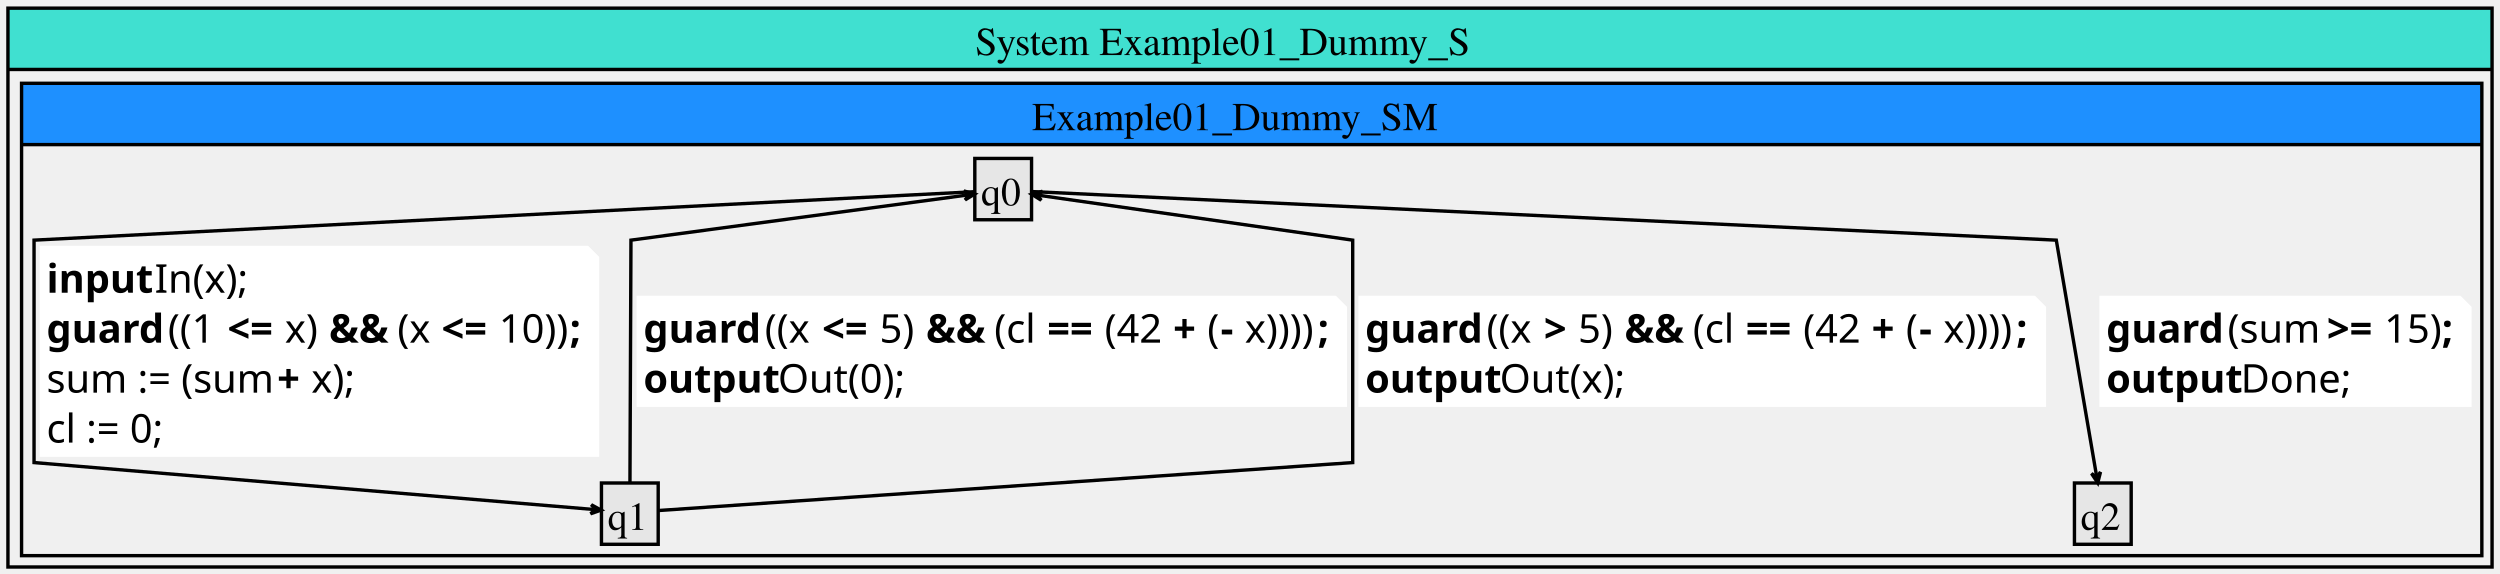
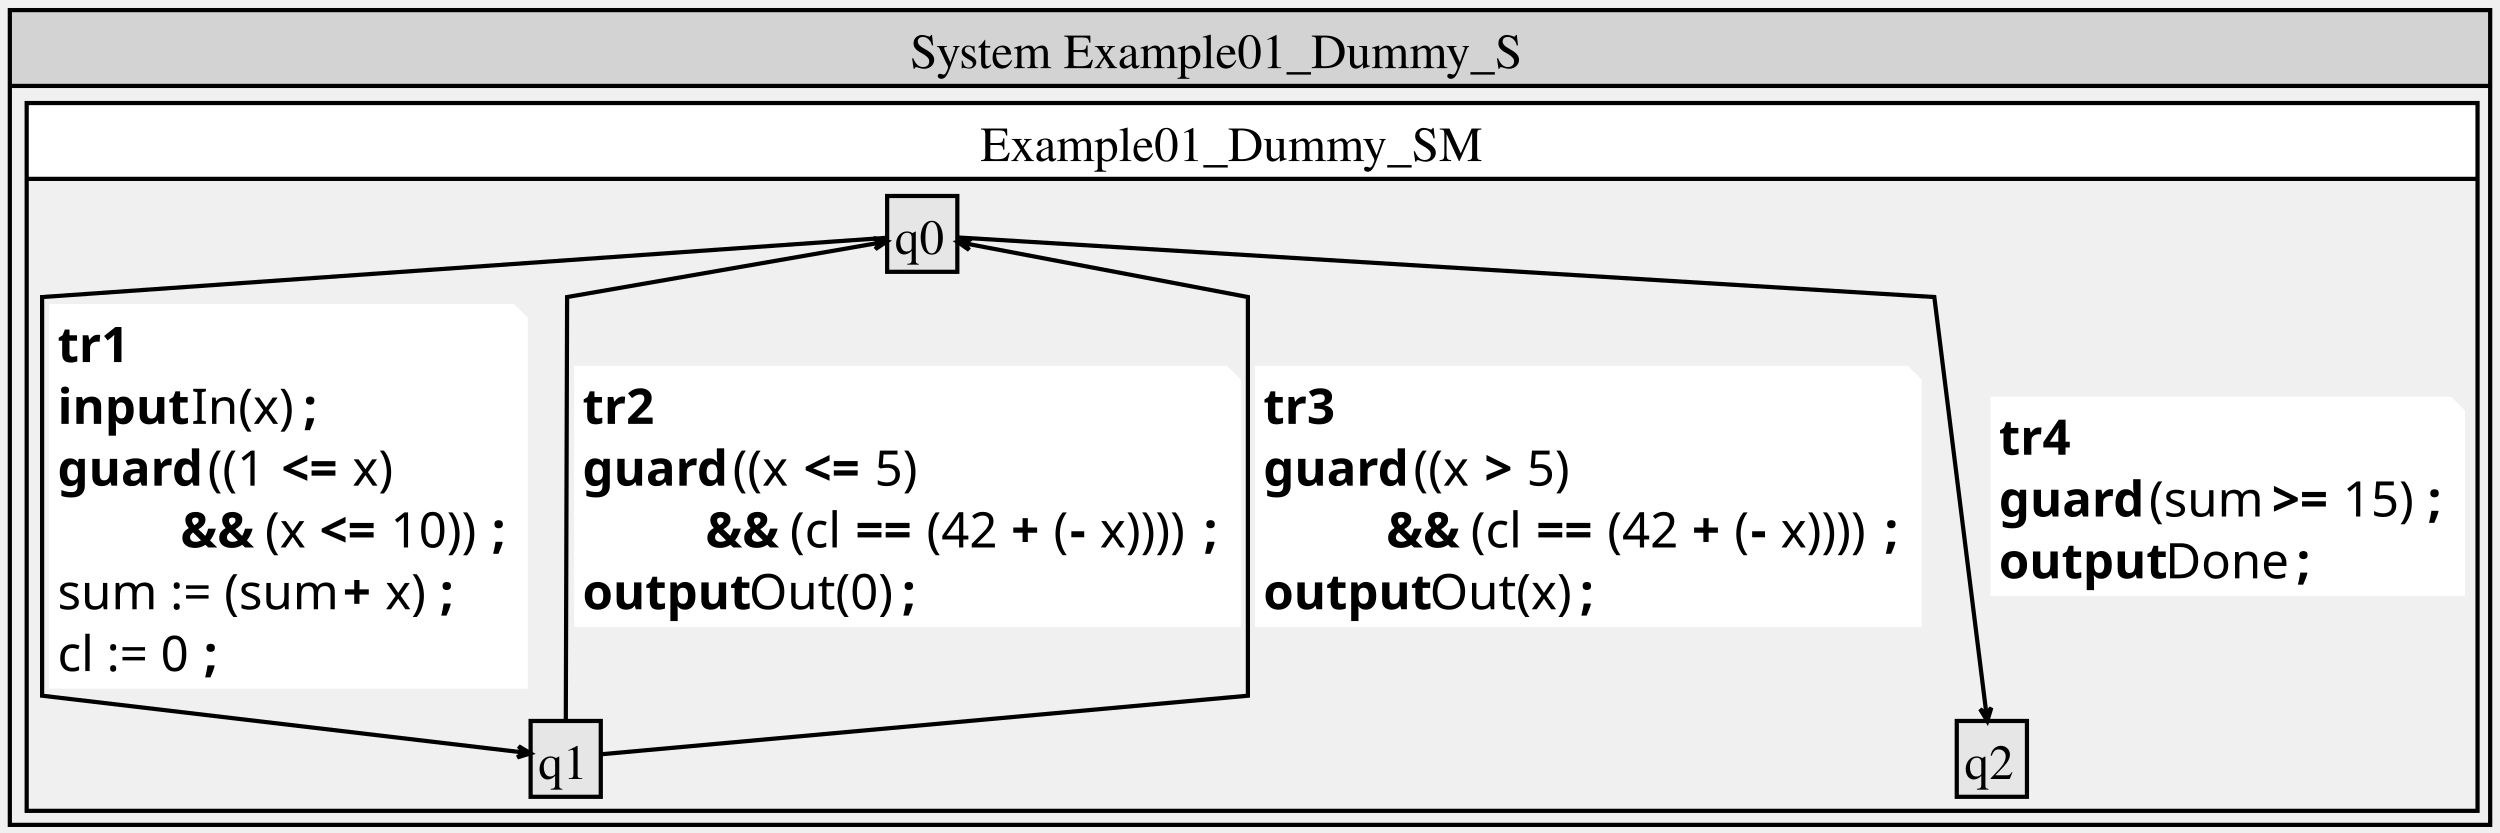
- <svg xmlns="http://www.w3.org/2000/svg" contentStyleType="text/css" data-diagram-type="STATE" height="505px" preserveAspectRatio="none" style="width:2203px;height:505px;background:#FFFFFF;" version="1.1" viewBox="0 0 2203 505" width="2203px" zoomAndPan="magnify">
+ <svg xmlns="http://www.w3.org/2000/svg" contentStyleType="text/css" data-diagram-type="STATE" height="593px" preserveAspectRatio="none" style="width:1781px;height:593px;background:#FFFFFF;" version="1.1" viewBox="0 0 1781 593" width="1781px" zoomAndPan="magnify">
  <defs />
  <g>
-     <rect fill="#40E0D0" height="54.023" style="stroke:#40E0D0;stroke-width:1;" width="2189" x="7" y="7.19" />
-     <rect fill="none" height="492.451" style="stroke:#000000;stroke-width:3;" width="2189" x="7" y="7.19" />
-     <line style="stroke:#000000;stroke-width:3;" x1="7" x2="2196" y1="61.214" y2="61.214" />
-     <text fill="#000000" font-family="Times" font-size="35" lengthAdjust="spacing" textLength="484.343" x="859.328" y="48.523">System Example01_Dummy_S</text>
-     <rect fill="#1E90FF" height="54.023" style="stroke:#1E90FF;stroke-width:1;" width="2168" x="19" y="73.404" />
-     <rect fill="none" height="416.237" style="stroke:#000000;stroke-width:3;" width="2168" x="19" y="73.404" />
-     <line style="stroke:#000000;stroke-width:3;" x1="19" x2="2187" y1="127.428" y2="127.428" />
-     <text fill="#000000" font-family="Times" font-size="35" lengthAdjust="spacing" textLength="387.085" x="909.457" y="114.737">Example01_Dummy_SM</text>
-     <rect fill="#E6E6E6" height="54.023" style="stroke:#000000;stroke-width:3;" width="50" x="859" y="139.618" />
-     <text fill="#000000" font-family="Times" font-size="35" lengthAdjust="spacing" textLength="38.931" x="864.535" y="180.951">q0</text>
-     <rect fill="#E6E6E6" height="54.023" style="stroke:#000000;stroke-width:3;" width="50" x="530" y="425.618" />
-     <text fill="#000000" font-family="Times" font-size="35" lengthAdjust="spacing" textLength="38.931" x="535.535" y="466.951">q1</text>
-     <rect fill="#E6E6E6" height="54.023" style="stroke:#000000;stroke-width:3;" width="50" x="1828" y="425.618" />
-     <text fill="#000000" font-family="Times" font-size="35" lengthAdjust="spacing" textLength="38.931" x="1833.535" y="466.951">q2</text>
-     <g class="link" data-entity-1="q0__1462784286728" data-entity-2="q1__1462784323704" data-source-line="98" data-uid="lnk2" id="link_q0__1462784286728_q1__1462784323704">
-       <path d="M858.9,168.908 C717.84,176.178 30,211.618 30,211.618 C30,211.618 30,407.618 30,407.618 C30,407.618 418.831,440.207 523.701,448.997" fill="none" id="q0__1462784286728-to-q1__1462784323704" style="stroke:#000000;stroke-width:3;" />
-       <polygon fill="#000000" points="529.68,449.498,521.045,444.76,524.697,449.08,520.377,452.733,529.68,449.498" style="stroke:#000000;stroke-width:3;" />
-       <path d="M35,216.618 L35,402.618 L528,402.618 L528,226.618 L518,216.618 L35,216.618" fill="#FFFFFF" style="stroke:none;stroke-width:0.5;" />
-       <path d="M518,216.618 L518,226.618 L528,226.618 L518,216.618" fill="#FFFFFF" style="stroke:none;stroke-width:0.5;" />
-       <text fill="#000000" font-family="sans-serif" font-size="35" font-weight="bold" lengthAdjust="spacing" textLength="85.518" x="41" y="257.951">input</text>
-       <text fill="#000000" font-family="sans-serif" font-size="35" lengthAdjust="spacing" textLength="79.724" x="136.242" y="257.951">In(x);</text>
-       <text fill="#000000" font-family="sans-serif" font-size="35" font-weight="bold" lengthAdjust="spacing" textLength="97.224" x="41" y="301.975">guard</text>
-       <text fill="#000000" font-family="sans-serif" font-size="35" lengthAdjust="spacing" textLength="42.776" x="147.948" y="301.975">((1</text>
-       <text fill="#000000" font-family="sans-serif" font-size="35" font-weight="bold" lengthAdjust="spacing" textLength="40.879" x="200.448" y="301.975">&lt;=</text>
-       <text fill="#000000" font-family="sans-serif" font-size="35" lengthAdjust="spacing" textLength="29.155" x="251.051" y="301.975">x)</text>
-       <text fill="#000000" font-family="sans-serif" font-size="35" font-weight="bold" lengthAdjust="spacing" textLength="50.552" x="289.931" y="301.975">&amp;&amp;</text>
-       <text fill="#000000" font-family="sans-serif" font-size="35" lengthAdjust="spacing" textLength="29.155" x="350.207" y="301.975">(x</text>
-       <text fill="#000000" font-family="sans-serif" font-size="35" font-weight="bold" lengthAdjust="spacing" textLength="40.879" x="389.086" y="301.975">&lt;=</text>
-       <text fill="#000000" font-family="sans-serif" font-size="35" lengthAdjust="spacing" textLength="62.241" x="439.689" y="301.975">10))</text>
-       <text fill="#000000" font-family="sans-serif" font-size="35" font-weight="bold" lengthAdjust="spacing" textLength="11.655" x="501.93" y="301.975">;</text>
-       <text fill="#000000" font-family="sans-serif" font-size="35" lengthAdjust="spacing" textLength="193.508" x="41" y="345.998">sum := (sum</text>
-       <text fill="#000000" font-family="sans-serif" font-size="35" font-weight="bold" lengthAdjust="spacing" textLength="20.439" x="244.232" y="345.998">+</text>
-       <text fill="#000000" font-family="sans-serif" font-size="35" lengthAdjust="spacing" textLength="38.879" x="274.396" y="345.998">x);</text>
-       <text fill="#000000" font-family="sans-serif" font-size="35" lengthAdjust="spacing" textLength="104.077" x="41" y="390.022">cl := 0;</text>
+     <rect fill="#D3D3D3" height="54.023" style="stroke:#D3D3D3;stroke-width:1;" width="1767" x="7" y="7.19" />
+     <rect fill="none" height="580.451" style="stroke:#000000;stroke-width:3;" width="1767" x="7" y="7.19" />
+     <line style="stroke:#000000;stroke-width:3;" x1="7" x2="1774" y1="61.214" y2="61.214" />
+     <text fill="#000000" font-family="Times" font-size="35" lengthAdjust="spacing" textLength="484.343" x="648.328" y="48.523">System Example01_Dummy_S</text>
+     <rect fill="#FFFFFF" height="54.023" style="stroke:#FFFFFF;stroke-width:1;" width="1746" x="19" y="73.404" />
+     <rect fill="none" height="504.237" style="stroke:#000000;stroke-width:3;" width="1746" x="19" y="73.404" />
+     <line style="stroke:#000000;stroke-width:3;" x1="19" x2="1765" y1="127.428" y2="127.428" />
+     <text fill="#000000" font-family="Times" font-size="35" lengthAdjust="spacing" textLength="387.085" x="698.457" y="114.737">Example01_Dummy_SM</text>
+     <rect fill="#E6E6E6" height="54.023" style="stroke:#000000;stroke-width:3;" width="50" x="632" y="139.618" />
+     <text fill="#000000" font-family="Times" font-size="35" lengthAdjust="spacing" textLength="38.931" x="637.535" y="180.951">q0</text>
+     <rect fill="#E6E6E6" height="54.023" style="stroke:#000000;stroke-width:3;" width="50" x="378" y="513.618" />
+     <text fill="#000000" font-family="Times" font-size="35" lengthAdjust="spacing" textLength="38.931" x="383.535" y="554.951">q1</text>
+     <rect fill="#E6E6E6" height="54.023" style="stroke:#000000;stroke-width:3;" width="50" x="1394" y="513.618" />
+     <text fill="#000000" font-family="Times" font-size="35" lengthAdjust="spacing" textLength="38.931" x="1399.535" y="554.951">q2</text>
+     <g class="link" data-entity-1="q0__1563264596008" data-entity-2="q1__1563264651352" data-source-line="100" data-uid="lnk2" id="link_q0__1563264596008_q1__1563264651352">
+       <path d="M631.64,169.398 C514.34,177.628 30,211.618 30,211.618 C30,211.618 30,495.618 30,495.618 C30,495.618 288.361,526.096 371.991,535.956" fill="none" id="q0__1563264596008-to-q1__1563264651352" style="stroke:#000000;stroke-width:3;" />
+       <polygon fill="#000000" points="377.95,536.658,369.48,531.632,372.984,536.073,368.544,539.577,377.95,536.658" style="stroke:#000000;stroke-width:3;" />
+       <path d="M35,216.618 L35,490.618 L376,490.618 L376,226.618 L366,216.618 L35,216.618" fill="#FFFFFF" style="stroke:none;stroke-width:0.5;" />
+       <path d="M366,216.618 L366,226.618 L376,226.618 L366,216.618" fill="#FFFFFF" style="stroke:none;stroke-width:0.5;" />
+       <text fill="#000000" font-family="sans-serif" font-size="35" font-weight="bold" lengthAdjust="spacing" textLength="44.741" x="41" y="257.951">tr1</text>
+       <text fill="#000000" font-family="sans-serif" font-size="35" font-weight="bold" lengthAdjust="spacing" textLength="85.518" x="41" y="301.975">input</text>
+       <text fill="#000000" font-family="sans-serif" font-size="35" lengthAdjust="spacing" textLength="70" x="136.242" y="301.975">In(x)</text>
+       <text fill="#000000" font-family="sans-serif" font-size="35" font-weight="bold" lengthAdjust="spacing" textLength="11.655" x="215.966" y="301.975">;</text>
+       <text fill="#000000" font-family="sans-serif" font-size="35" font-weight="bold" lengthAdjust="spacing" textLength="97.224" x="41" y="345.998">guard</text>
+       <text fill="#000000" font-family="sans-serif" font-size="35" lengthAdjust="spacing" textLength="42.776" x="147.948" y="345.998">((1</text>
+       <text fill="#000000" font-family="sans-serif" font-size="35" font-weight="bold" lengthAdjust="spacing" textLength="40.879" x="200.448" y="345.998">&lt;=</text>
+       <text fill="#000000" font-family="sans-serif" font-size="35" lengthAdjust="spacing" textLength="29.155" x="251.051" y="345.998">x)</text>
+       <text fill="#000000" font-family="sans-serif" font-size="35" lengthAdjust="spacing" textLength="9.724" x="118.793" y="390.022"> </text>
+       <text fill="#000000" font-family="sans-serif" font-size="35" font-weight="bold" lengthAdjust="spacing" textLength="50.552" x="128.517" y="390.022">&amp;&amp;</text>
+       <text fill="#000000" font-family="sans-serif" font-size="35" lengthAdjust="spacing" textLength="29.155" x="188.793" y="390.022">(x</text>
+       <text fill="#000000" font-family="sans-serif" font-size="35" font-weight="bold" lengthAdjust="spacing" textLength="40.879" x="227.672" y="390.022">&lt;=</text>
+       <text fill="#000000" font-family="sans-serif" font-size="35" lengthAdjust="spacing" textLength="62.241" x="278.275" y="390.022">10))</text>
+       <text fill="#000000" font-family="sans-serif" font-size="35" font-weight="bold" lengthAdjust="spacing" textLength="11.655" x="350.241" y="390.022">;</text>
+       <text fill="#000000" font-family="sans-serif" font-size="35" lengthAdjust="spacing" textLength="193.508" x="41" y="434.045">sum := (sum</text>
+       <text fill="#000000" font-family="sans-serif" font-size="35" font-weight="bold" lengthAdjust="spacing" textLength="20.439" x="244.232" y="434.045">+</text>
+       <text fill="#000000" font-family="sans-serif" font-size="35" lengthAdjust="spacing" textLength="29.155" x="274.396" y="434.045">x)</text>
+       <text fill="#000000" font-family="sans-serif" font-size="35" font-weight="bold" lengthAdjust="spacing" textLength="11.655" x="313.275" y="434.045">;</text>
+       <text fill="#000000" font-family="sans-serif" font-size="35" lengthAdjust="spacing" textLength="94.353" x="41" y="478.068">cl := 0</text>
+       <text fill="#000000" font-family="sans-serif" font-size="35" font-weight="bold" lengthAdjust="spacing" textLength="11.655" x="145.077" y="478.068">;</text>
    </g>
-     <g class="link" data-entity-1="q0__1462784286728" data-entity-2="q2__1462784378696" data-source-line="106" data-uid="lnk3" id="link_q0__1462784286728_q2__1462784378696">
-       <path d="M909.3,168.818 C1058.03,175.868 1812,211.618 1812,211.618 C1812,211.618 1836.9,357.364 1847.52,419.564" fill="none" id="q0__1462784286728-to-q2__1462784378696" style="stroke:#000000;stroke-width:3;" />
-       <polygon fill="#000000" points="1848.53,425.478,1850.958,415.933,1847.688,420.55,1843.072,417.28,1848.53,425.478" style="stroke:#000000;stroke-width:3;" />
-       <path d="M1850,260.618 L1850,358.618 L2178,358.618 L2178,270.618 L2168,260.618 L1850,260.618" fill="#FFFFFF" style="stroke:none;stroke-width:0.5;" />
-       <path d="M2168,260.618 L2168,270.618 L2178,270.618 L2168,260.618" fill="#FFFFFF" style="stroke:none;stroke-width:0.5;" />
-       <text fill="#000000" font-family="sans-serif" font-size="35" font-weight="bold" lengthAdjust="spacing" textLength="97.224" x="1856" y="301.951">guard</text>
-       <text fill="#000000" font-family="sans-serif" font-size="35" lengthAdjust="spacing" textLength="77.776" x="1962.948" y="301.951">(sum</text>
-       <text fill="#000000" font-family="sans-serif" font-size="35" font-weight="bold" lengthAdjust="spacing" textLength="40.879" x="2050.448" y="301.951">&gt;=</text>
-       <text fill="#000000" font-family="sans-serif" font-size="35" lengthAdjust="spacing" textLength="50.586" x="2101.051" y="301.951">15)</text>
-       <text fill="#000000" font-family="sans-serif" font-size="35" font-weight="bold" lengthAdjust="spacing" textLength="11.655" x="2151.637" y="301.951">;</text>
-       <text fill="#000000" font-family="sans-serif" font-size="35" font-weight="bold" lengthAdjust="spacing" textLength="108.828" x="1856" y="345.975">output</text>
-       <text fill="#000000" font-family="sans-serif" font-size="35" lengthAdjust="spacing" textLength="93.396" x="1974.552" y="345.975">Done;</text>
+     <g class="link" data-entity-1="q0__1563264596008" data-entity-2="q2__1563264810824" data-source-line="110" data-uid="lnk3" id="link_q0__1563264596008_q2__1563264810824">
+       <path d="M682.24,169.158 C809.85,176.948 1378,211.618 1378,211.618 C1378,211.618 1405.306,430.075 1415.006,507.654" fill="none" id="q0__1563264596008-to-q2__1563264810824" style="stroke:#000000;stroke-width:3;" />
+       <polygon fill="#000000" points="1415.75,513.608,1418.602,504.181,1415.13,508.647,1410.664,505.174,1415.75,513.608" style="stroke:#000000;stroke-width:3;" />
+       <path d="M1418,282.618 L1418,424.618 L1756,424.618 L1756,292.618 L1746,282.618 L1418,282.618" fill="#FFFFFF" style="stroke:none;stroke-width:0.5;" />
+       <path d="M1746,282.618 L1746,292.618 L1756,292.618 L1746,282.618" fill="#FFFFFF" style="stroke:none;stroke-width:0.5;" />
+       <text fill="#000000" font-family="sans-serif" font-size="35" font-weight="bold" lengthAdjust="spacing" textLength="44.741" x="1424" y="323.951">tr4</text>
+       <text fill="#000000" font-family="sans-serif" font-size="35" font-weight="bold" lengthAdjust="spacing" textLength="97.224" x="1424" y="367.975">guard</text>
+       <text fill="#000000" font-family="sans-serif" font-size="35" lengthAdjust="spacing" textLength="77.776" x="1530.948" y="367.975">(sum</text>
+       <text fill="#000000" font-family="sans-serif" font-size="35" font-weight="bold" lengthAdjust="spacing" textLength="40.879" x="1618.448" y="367.975">&gt;=</text>
+       <text fill="#000000" font-family="sans-serif" font-size="35" lengthAdjust="spacing" textLength="50.586" x="1669.051" y="367.975">15)</text>
+       <text fill="#000000" font-family="sans-serif" font-size="35" font-weight="bold" lengthAdjust="spacing" textLength="11.655" x="1729.361" y="367.975">;</text>
+       <text fill="#000000" font-family="sans-serif" font-size="35" font-weight="bold" lengthAdjust="spacing" textLength="108.828" x="1424" y="411.998">output</text>
+       <text fill="#000000" font-family="sans-serif" font-size="35" lengthAdjust="spacing" textLength="83.672" x="1542.552" y="411.998">Done</text>
+       <text fill="#000000" font-family="sans-serif" font-size="35" font-weight="bold" lengthAdjust="spacing" textLength="11.655" x="1635.948" y="411.998">;</text>
    </g>
-     <g class="link" data-entity-1="q1__1462784323704" data-entity-2="q0__1462784286728" data-source-line="114" data-uid="lnk4" id="link_q1__1462784323704_q0__1462784286728">
-       <path d="M555.11,425.478 C555.37,363.278 556,211.618 556,211.618 C556,211.618 776.053,182.096 852.863,171.796" fill="none" id="q1__1462784323704-to-q0__1462784286728" style="stroke:#000000;stroke-width:3;" />
-       <polygon fill="#000000" points="858.81,170.998,849.358,168.23,853.854,171.663,850.422,176.159,858.81,170.998" style="stroke:#000000;stroke-width:3;" />
-       <path d="M561,260.618 L561,358.618 L1187,358.618 L1187,270.618 L1177,260.618 L561,260.618" fill="#FFFFFF" style="stroke:none;stroke-width:0.5;" />
-       <path d="M1177,260.618 L1177,270.618 L1187,270.618 L1177,260.618" fill="#FFFFFF" style="stroke:none;stroke-width:0.5;" />
-       <text fill="#000000" font-family="sans-serif" font-size="35" font-weight="bold" lengthAdjust="spacing" textLength="97.224" x="567" y="301.951">guard</text>
-       <text fill="#000000" font-family="sans-serif" font-size="35" lengthAdjust="spacing" textLength="40.81" x="673.948" y="301.951">((x</text>
-       <text fill="#000000" font-family="sans-serif" font-size="35" font-weight="bold" lengthAdjust="spacing" textLength="40.879" x="724.483" y="301.951">&lt;=</text>
-       <text fill="#000000" font-family="sans-serif" font-size="35" lengthAdjust="spacing" textLength="31.121" x="775.086" y="301.951">5)</text>
-       <text fill="#000000" font-family="sans-serif" font-size="35" font-weight="bold" lengthAdjust="spacing" textLength="50.552" x="815.931" y="301.951">&amp;&amp;</text>
-       <text fill="#000000" font-family="sans-serif" font-size="35" lengthAdjust="spacing" textLength="36.931" x="876.207" y="301.951">(cl</text>
-       <text fill="#000000" font-family="sans-serif" font-size="35" font-weight="bold" lengthAdjust="spacing" textLength="40.879" x="922.862" y="301.951">==</text>
-       <text fill="#000000" font-family="sans-serif" font-size="35" lengthAdjust="spacing" textLength="50.586" x="973.465" y="301.951">(42</text>
-       <text fill="#000000" font-family="sans-serif" font-size="35" font-weight="bold" lengthAdjust="spacing" textLength="20.439" x="1033.775" y="301.951">+</text>
-       <text fill="#000000" font-family="sans-serif" font-size="35" lengthAdjust="spacing" textLength="11.655" x="1063.938" y="301.951">(</text>
-       <text fill="#000000" font-family="sans-serif" font-size="35" font-weight="bold" lengthAdjust="spacing" textLength="11.655" x="1075.594" y="301.951">-</text>
-       <text fill="#000000" font-family="sans-serif" font-size="35" lengthAdjust="spacing" textLength="64.121" x="1096.973" y="301.951">x))))</text>
-       <text fill="#000000" font-family="sans-serif" font-size="35" font-weight="bold" lengthAdjust="spacing" textLength="11.655" x="1161.094" y="301.951">;</text>
-       <text fill="#000000" font-family="sans-serif" font-size="35" font-weight="bold" lengthAdjust="spacing" textLength="108.828" x="567" y="345.975">output</text>
-       <text fill="#000000" font-family="sans-serif" font-size="35" lengthAdjust="spacing" textLength="108.914" x="685.552" y="345.975">Out(0);</text>
+     <g class="link" data-entity-1="q1__1563264651352" data-entity-2="q0__1563264596008" data-source-line="119" data-uid="lnk4" id="link_q1__1563264651352_q0__1563264596008">
+       <path d="M403.08,513.608 C403.32,436.028 404,211.618 404,211.618 C404,211.618 561.909,184.156 625.909,173.026" fill="none" id="q1__1563264651352-to-q0__1563264596008" style="stroke:#000000;stroke-width:3;" />
+       <polygon fill="#000000" points="631.82,171.998,622.268,169.599,626.894,172.855,623.638,177.481,631.82,171.998" style="stroke:#000000;stroke-width:3;" />
+       <path d="M409,260.618 L409,446.618 L884,446.618 L884,270.618 L874,260.618 L409,260.618" fill="#FFFFFF" style="stroke:none;stroke-width:0.5;" />
+       <path d="M874,260.618 L874,270.618 L884,270.618 L874,260.618" fill="#FFFFFF" style="stroke:none;stroke-width:0.5;" />
+       <text fill="#000000" font-family="sans-serif" font-size="35" font-weight="bold" lengthAdjust="spacing" textLength="44.741" x="415" y="301.951">tr2</text>
+       <text fill="#000000" font-family="sans-serif" font-size="35" font-weight="bold" lengthAdjust="spacing" textLength="97.224" x="415" y="345.975">guard</text>
+       <text fill="#000000" font-family="sans-serif" font-size="35" lengthAdjust="spacing" textLength="40.81" x="521.948" y="345.975">((x</text>
+       <text fill="#000000" font-family="sans-serif" font-size="35" font-weight="bold" lengthAdjust="spacing" textLength="40.879" x="572.483" y="345.975">&lt;=</text>
+       <text fill="#000000" font-family="sans-serif" font-size="35" lengthAdjust="spacing" textLength="31.121" x="623.086" y="345.975">5)</text>
+       <text fill="#000000" font-family="sans-serif" font-size="35" lengthAdjust="spacing" textLength="9.724" x="492.793" y="389.998"> </text>
+       <text fill="#000000" font-family="sans-serif" font-size="35" font-weight="bold" lengthAdjust="spacing" textLength="50.552" x="502.517" y="389.998">&amp;&amp;</text>
+       <text fill="#000000" font-family="sans-serif" font-size="35" lengthAdjust="spacing" textLength="36.931" x="562.793" y="389.998">(cl</text>
+       <text fill="#000000" font-family="sans-serif" font-size="35" font-weight="bold" lengthAdjust="spacing" textLength="40.879" x="609.448" y="389.998">==</text>
+       <text fill="#000000" font-family="sans-serif" font-size="35" lengthAdjust="spacing" textLength="50.586" x="660.051" y="389.998">(42</text>
+       <text fill="#000000" font-family="sans-serif" font-size="35" font-weight="bold" lengthAdjust="spacing" textLength="20.439" x="720.361" y="389.998">+</text>
+       <text fill="#000000" font-family="sans-serif" font-size="35" lengthAdjust="spacing" textLength="11.655" x="750.525" y="389.998">(</text>
+       <text fill="#000000" font-family="sans-serif" font-size="35" font-weight="bold" lengthAdjust="spacing" textLength="11.655" x="762.18" y="389.998">-</text>
+       <text fill="#000000" font-family="sans-serif" font-size="35" lengthAdjust="spacing" textLength="64.121" x="783.56" y="389.998">x))))</text>
+       <text fill="#000000" font-family="sans-serif" font-size="35" font-weight="bold" lengthAdjust="spacing" textLength="11.655" x="857.405" y="389.998">;</text>
+       <text fill="#000000" font-family="sans-serif" font-size="35" font-weight="bold" lengthAdjust="spacing" textLength="108.828" x="415" y="434.022">output</text>
+       <text fill="#000000" font-family="sans-serif" font-size="35" lengthAdjust="spacing" textLength="99.189" x="533.552" y="434.022">Out(0)</text>
+       <text fill="#000000" font-family="sans-serif" font-size="35" font-weight="bold" lengthAdjust="spacing" textLength="11.655" x="642.466" y="434.022">;</text>
    </g>
-     <g class="link" data-entity-1="q1__1462784323704" data-entity-2="q0__1462784286728" data-source-line="120" data-uid="lnk5" id="link_q1__1462784323704_q0__1462784286728">
-       <path d="M580.36,449.868 C698.84,441.678 1192,407.618 1192,407.618 C1192,407.618 1192,211.618 1192,211.618 C1192,211.618 988.7,182.577 915.14,172.067" fill="none" id="q1__1462784323704-to-q0__1462784286728-1" style="stroke:#000000;stroke-width:3;" />
-       <polygon fill="#000000" points="909.2,171.218,917.544,176.451,914.15,171.925,918.675,168.531,909.2,171.218" style="stroke:#000000;stroke-width:3;" />
-       <path d="M1197,260.618 L1197,358.618 L1803,358.618 L1803,270.618 L1793,260.618 L1197,260.618" fill="#FFFFFF" style="stroke:none;stroke-width:0.5;" />
-       <path d="M1793,260.618 L1793,270.618 L1803,270.618 L1793,260.618" fill="#FFFFFF" style="stroke:none;stroke-width:0.5;" />
-       <text fill="#000000" font-family="sans-serif" font-size="35" font-weight="bold" lengthAdjust="spacing" textLength="97.224" x="1203" y="301.951">guard</text>
-       <text fill="#000000" font-family="sans-serif" font-size="35" lengthAdjust="spacing" textLength="40.81" x="1309.948" y="301.951">((x</text>
-       <text fill="#000000" font-family="sans-serif" font-size="35" font-weight="bold" lengthAdjust="spacing" textLength="20.439" x="1360.483" y="301.951">&gt;</text>
-       <text fill="#000000" font-family="sans-serif" font-size="35" lengthAdjust="spacing" textLength="31.121" x="1390.647" y="301.951">5)</text>
-       <text fill="#000000" font-family="sans-serif" font-size="35" font-weight="bold" lengthAdjust="spacing" textLength="50.552" x="1431.491" y="301.951">&amp;&amp;</text>
-       <text fill="#000000" font-family="sans-serif" font-size="35" lengthAdjust="spacing" textLength="36.931" x="1491.767" y="301.951">(cl</text>
-       <text fill="#000000" font-family="sans-serif" font-size="35" font-weight="bold" lengthAdjust="spacing" textLength="40.879" x="1538.422" y="301.951">==</text>
-       <text fill="#000000" font-family="sans-serif" font-size="35" lengthAdjust="spacing" textLength="50.586" x="1589.025" y="301.951">(42</text>
-       <text fill="#000000" font-family="sans-serif" font-size="35" font-weight="bold" lengthAdjust="spacing" textLength="20.439" x="1649.335" y="301.951">+</text>
-       <text fill="#000000" font-family="sans-serif" font-size="35" lengthAdjust="spacing" textLength="11.655" x="1679.499" y="301.951">(</text>
-       <text fill="#000000" font-family="sans-serif" font-size="35" font-weight="bold" lengthAdjust="spacing" textLength="11.655" x="1691.154" y="301.951">-</text>
-       <text fill="#000000" font-family="sans-serif" font-size="35" lengthAdjust="spacing" textLength="64.121" x="1712.534" y="301.951">x))))</text>
-       <text fill="#000000" font-family="sans-serif" font-size="35" font-weight="bold" lengthAdjust="spacing" textLength="11.655" x="1776.655" y="301.951">;</text>
-       <text fill="#000000" font-family="sans-serif" font-size="35" font-weight="bold" lengthAdjust="spacing" textLength="108.828" x="1203" y="345.975">output</text>
-       <text fill="#000000" font-family="sans-serif" font-size="35" lengthAdjust="spacing" textLength="106.948" x="1321.552" y="345.975">Out(x);</text>
+     <g class="link" data-entity-1="q1__1563264651352" data-entity-2="q0__1563264596008" data-source-line="127" data-uid="lnk5" id="link_q1__1563264651352_q0__1563264596008">
+       <path d="M428.11,537.348 C527.63,528.338 889,495.618 889,495.618 C889,495.618 889,211.618 889,211.618 C889,211.618 748.295,184.937 688.165,173.527" fill="none" id="q1__1563264651352-to-q0__1563264596008-1" style="stroke:#000000;stroke-width:3;" />
+       <polygon fill="#000000" points="682.27,172.408,690.366,178.016,687.182,173.34,691.858,170.156,682.27,172.408" style="stroke:#000000;stroke-width:3;" />
+       <path d="M894,260.618 L894,446.618 L1369,446.618 L1369,270.618 L1359,260.618 L894,260.618" fill="#FFFFFF" style="stroke:none;stroke-width:0.5;" />
+       <path d="M1359,260.618 L1359,270.618 L1369,270.618 L1359,260.618" fill="#FFFFFF" style="stroke:none;stroke-width:0.5;" />
+       <text fill="#000000" font-family="sans-serif" font-size="35" font-weight="bold" lengthAdjust="spacing" textLength="44.741" x="900" y="301.951">tr3</text>
+       <text fill="#000000" font-family="sans-serif" font-size="35" font-weight="bold" lengthAdjust="spacing" textLength="97.224" x="900" y="345.975">guard</text>
+       <text fill="#000000" font-family="sans-serif" font-size="35" lengthAdjust="spacing" textLength="40.81" x="1006.948" y="345.975">((x</text>
+       <text fill="#000000" font-family="sans-serif" font-size="35" font-weight="bold" lengthAdjust="spacing" textLength="20.439" x="1057.483" y="345.975">&gt;</text>
+       <text fill="#000000" font-family="sans-serif" font-size="35" lengthAdjust="spacing" textLength="31.121" x="1087.647" y="345.975">5)</text>
+       <text fill="#000000" font-family="sans-serif" font-size="35" lengthAdjust="spacing" textLength="9.724" x="977.793" y="389.998"> </text>
+       <text fill="#000000" font-family="sans-serif" font-size="35" font-weight="bold" lengthAdjust="spacing" textLength="50.552" x="987.517" y="389.998">&amp;&amp;</text>
+       <text fill="#000000" font-family="sans-serif" font-size="35" lengthAdjust="spacing" textLength="36.931" x="1047.793" y="389.998">(cl</text>
+       <text fill="#000000" font-family="sans-serif" font-size="35" font-weight="bold" lengthAdjust="spacing" textLength="40.879" x="1094.448" y="389.998">==</text>
+       <text fill="#000000" font-family="sans-serif" font-size="35" lengthAdjust="spacing" textLength="50.586" x="1145.051" y="389.998">(42</text>
+       <text fill="#000000" font-family="sans-serif" font-size="35" font-weight="bold" lengthAdjust="spacing" textLength="20.439" x="1205.361" y="389.998">+</text>
+       <text fill="#000000" font-family="sans-serif" font-size="35" lengthAdjust="spacing" textLength="11.655" x="1235.525" y="389.998">(</text>
+       <text fill="#000000" font-family="sans-serif" font-size="35" font-weight="bold" lengthAdjust="spacing" textLength="11.655" x="1247.18" y="389.998">-</text>
+       <text fill="#000000" font-family="sans-serif" font-size="35" lengthAdjust="spacing" textLength="64.121" x="1268.56" y="389.998">x))))</text>
+       <text fill="#000000" font-family="sans-serif" font-size="35" font-weight="bold" lengthAdjust="spacing" textLength="11.655" x="1342.405" y="389.998">;</text>
+       <text fill="#000000" font-family="sans-serif" font-size="35" font-weight="bold" lengthAdjust="spacing" textLength="108.828" x="900" y="434.022">output</text>
+       <text fill="#000000" font-family="sans-serif" font-size="35" lengthAdjust="spacing" textLength="97.224" x="1018.552" y="434.022">Out(x)</text>
+       <text fill="#000000" font-family="sans-serif" font-size="35" font-weight="bold" lengthAdjust="spacing" textLength="11.655" x="1125.501" y="434.022">;</text>
    </g>
  </g>
</svg>
